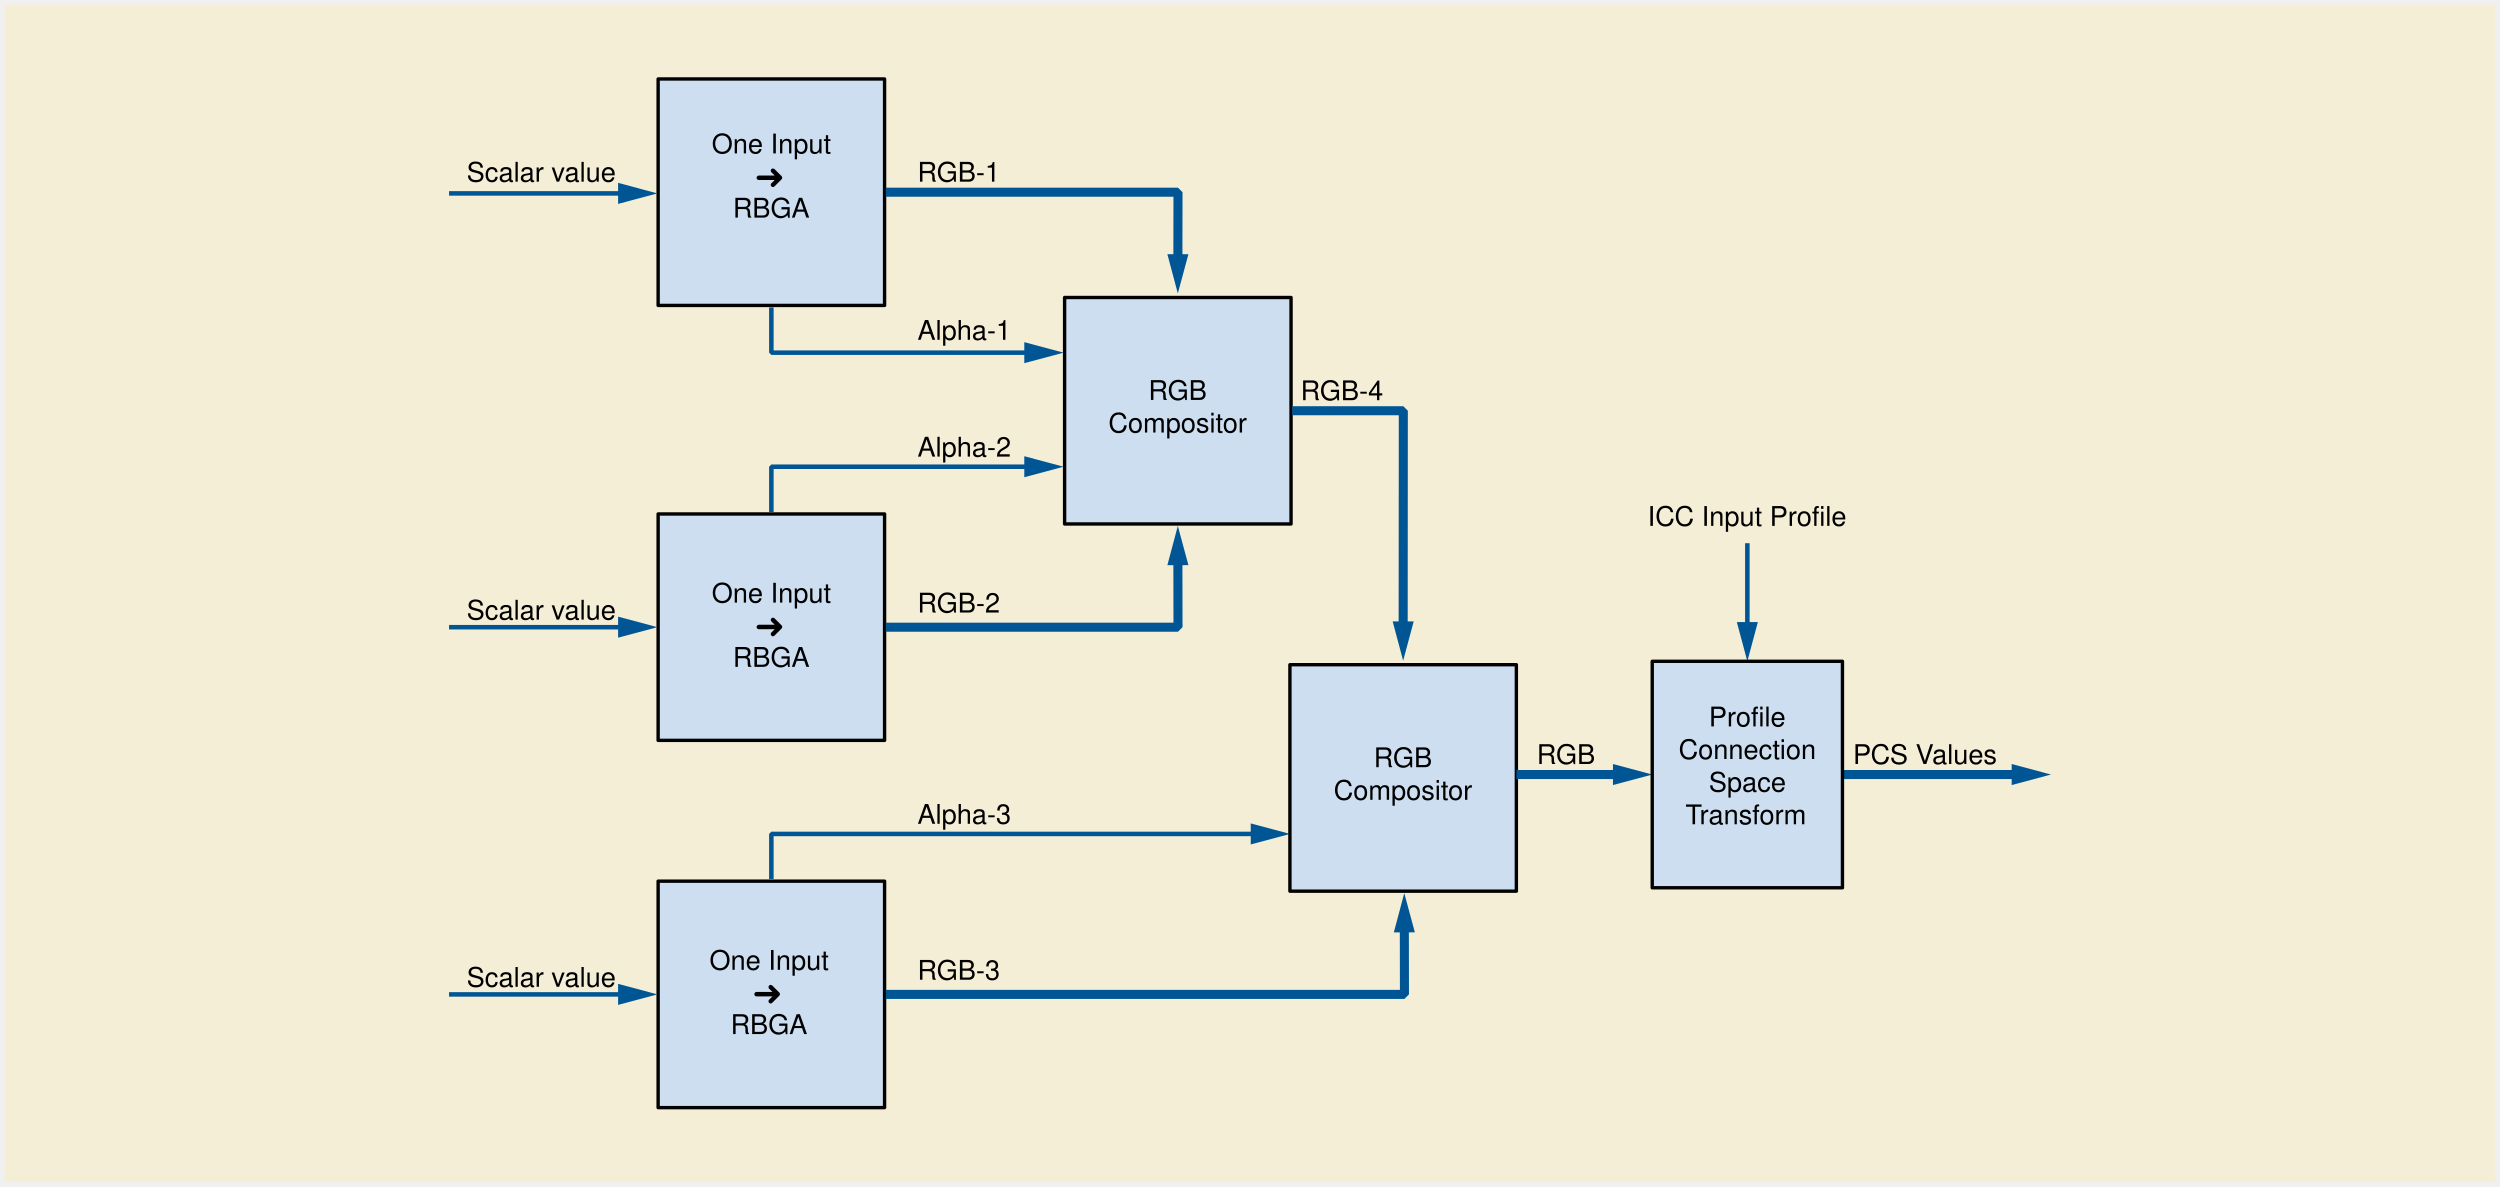
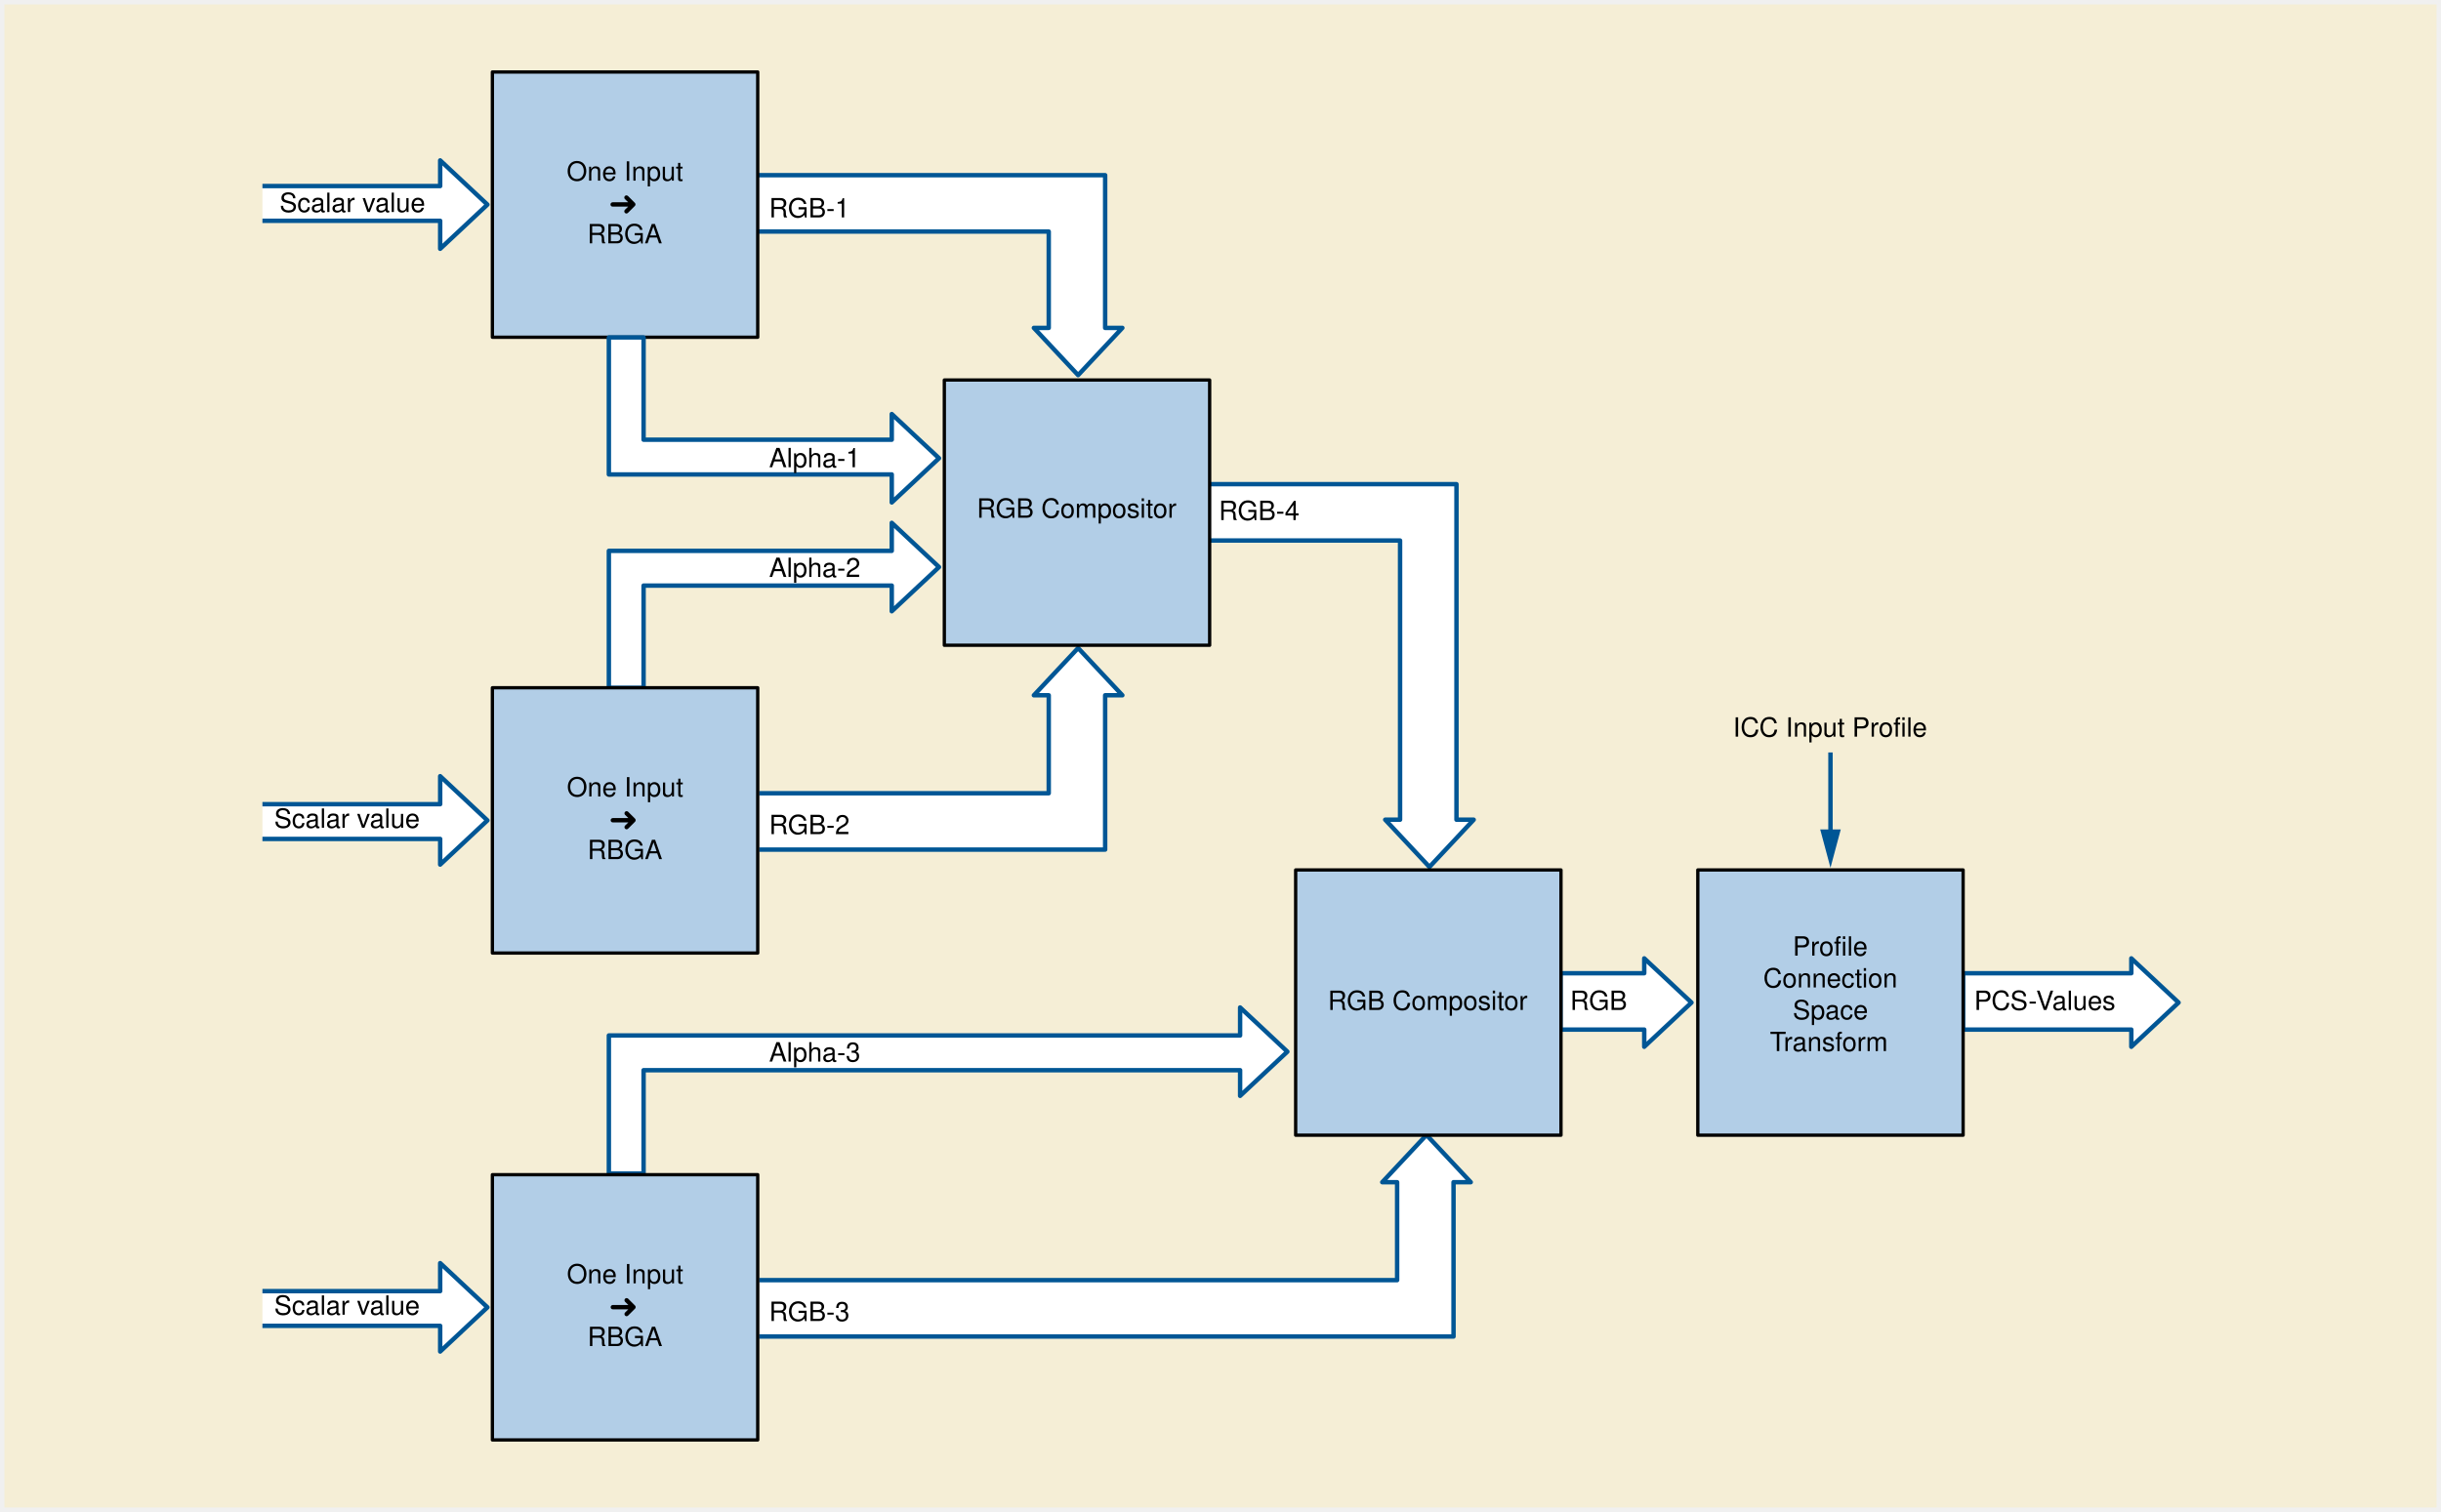
- <svg xmlns="http://www.w3.org/2000/svg" version="1.1" id="Layer_1" x="0px" y="0px" width="552px" height="262px" viewBox="0 0 552 262" enable-background="new 0 0 552 262" xml:space="preserve">
+ <svg xmlns="http://www.w3.org/2000/svg" version="1.1" id="Layer_1" x="0px" y="0px" width="552px" height="342px" viewBox="0 0 552 342" enable-background="new 0 0 552 342" xml:space="preserve">
  <defs>
    <style type="text/css">
	text {
	  font-family: Helvetica, Verdana, ArialUnicodeMS, san-serif
	}
	</style>
  </defs>
  <g>
   </g>
  <g>
-     <rect x="1" y="1" fill="#F5EED6" width="550" height="260" />
+     <rect x="1" y="1" fill="#F5EED6" width="550" height="340" />
    <g>
-       <rect x="145.314" y="17.441" fill="#CCDEF0" stroke="#010101" stroke-width="0.75" stroke-linecap="round" stroke-linejoin="round" stroke-miterlimit="1" width="50" height="50" />
+       <polygon fill="#FFFFFF" stroke="#005695" stroke-linejoin="round" points="352.871,232.896 352.871,220.146 371.824,220.146     371.824,216.785 382.512,226.785 371.824,236.785 371.824,232.896   " />
+       <polygon fill="#FFFFFF" stroke="#005695" stroke-linejoin="round" points="443.929,232.896 443.929,220.146 481.97,220.146     481.97,216.785 492.657,226.785 481.97,236.785 481.97,232.896   " />
      <g>
-         <text transform="matrix(1 0 0 1 157.1382 33.8696)">
+         <text transform="matrix(1 0 0 1 355.0498 228.4512)" font-size="6">RGB</text>
+       </g>
+       <rect x="383.936" y="196.785" fill="#B2CEE7" stroke="#010101" stroke-width="0.75" stroke-linecap="round" stroke-linejoin="round" stroke-miterlimit="1" width="60" height="60" />
+       <g>
+         <text transform="matrix(1 0 0 1 391.8984 166.6279)" font-size="6">ICC Input Profile</text>
+       </g>
+       <g>
+         <g>
+           <line fill="none" stroke="#005695" stroke-miterlimit="1" x1="413.939" y1="170.212" x2="413.939" y2="189.205" />
+           <g>
+             <polygon fill="#005695" points="411.615,187.62 413.939,196.293 416.264,187.62      " />
+           </g>
+         </g>
+       </g>
+       <rect x="396.943" y="211.875" fill="none" width="34" height="29.82" />
+       <text transform="matrix(1 0 0 1 405.4033 216.1602)">
+         <tspan x="0" y="0" font-size="6">Profile </tspan>
+         <tspan x="-6.674" y="7.199" font-size="6">Connection </tspan>
+         <tspan x="-0.003" y="14.399" font-size="6">Space </tspan>
+         <tspan x="-5.165" y="21.6" font-size="6">Transform</tspan>
+       </text>
+       <g>
+         <text transform="matrix(1 0 0 1 446.4248 228.4512)" font-size="6">PCS-Values</text>
+       </g>
+       <polyline fill="#FFFFFF" stroke="#005695" stroke-linejoin="round" points="273.774,109.52 329.363,109.52 329.363,185.418     333.258,185.418 323.25,196.105 313.244,185.418 316.607,185.418 316.607,122.271 273.774,122.271   " />
+       <polyline fill="#FFFFFF" stroke="#005695" stroke-linejoin="round" points="171.675,192.182 249.915,192.182 249.915,157.273     253.809,157.273 243.801,146.585 233.795,157.273 237.159,157.273 237.159,179.432 171.675,179.432   " />
+       <polyline fill="#FFFFFF" stroke="#005695" stroke-linejoin="round" points="171.43,39.628 249.915,39.628 249.915,74.169     253.809,74.169 243.801,84.857 233.795,74.169 237.159,74.169 237.159,52.379 171.43,52.379   " />
+       <path fill="#FFFFFF" stroke="#005695" stroke-linejoin="round" d="M137.684,104.836" />
+       <polyline fill="#FFFFFF" stroke="#005695" stroke-linejoin="round" points="59.344,42.088 99.54,42.088 99.54,36.28     110.226,46.28 99.54,56.28 99.54,49.944 59.344,49.944   " />
+       <path fill="#FFFFFF" stroke="#005695" stroke-linejoin="round" d="M137.684,122.123" />
+       <polyline fill="#FFFFFF" stroke="#005695" stroke-linejoin="round" points="59.344,189.766 99.54,189.766 99.54,195.574     110.226,185.576 99.54,175.574 99.54,181.91 59.344,181.91   " />
+       <path fill="#FFFFFF" stroke="#005695" stroke-linejoin="round" d="M319.219,289.928" />
+       <polyline fill="#FFFFFF" stroke="#005695" stroke-linejoin="round" points="171.675,302.324 328.697,302.324 328.697,267.416     332.592,267.416 322.582,256.729 312.578,267.416 315.941,267.416 315.941,289.574 171.675,289.574   " />
+       <path fill="#FFFFFF" stroke="#005695" stroke-linejoin="round" d="M137.684,237.896" />
+       <polyline fill="#FFFFFF" stroke="#005695" stroke-linejoin="round" points="59.344,299.91 99.54,299.91 99.54,305.719     110.226,295.719 99.54,285.719 99.54,292.055 59.344,292.055   " />
+       <polygon fill="#FFFFFF" stroke="#005695" stroke-linejoin="round" points="137.684,265.459 137.684,234.225 280.434,234.225     280.434,227.889 291.126,237.891 280.434,247.889 280.434,242.08 145.539,242.08 145.539,265.459   " />
+       <g>
+         <text transform="matrix(1 0 0 1 63.2188 47.9507)" font-size="6">Scalar value</text>
+       </g>
+       <g>
+         <text transform="matrix(1 0 0 1 173.9048 49.1748)" font-size="6">RGB-1</text>
+       </g>
+       <rect x="111.348" y="16.281" fill="#B2CEE7" stroke="#010101" stroke-width="0.75" stroke-linecap="round" stroke-linejoin="round" stroke-miterlimit="1" width="60" height="60" />
+       <g>
+         <text transform="matrix(1 0 0 1 128.1304 40.8604)">
          <tspan x="0" y="0" font-size="6">One Input</tspan>
          <tspan x="9.469" y="7.891" font-size="8">➜</tspan>
          <tspan x="4.674" y="14.181" font-size="6">RBGA</tspan>
        </text>
      </g>
      <g>
-         <text transform="matrix(1 0 0 1 202.5684 40.1143)" font-size="6">RGB-1</text>
+         <text transform="matrix(1 0 0 1 61.9946 187.2461)" font-size="6">Scalar value</text>
      </g>
      <g>
-         <text transform="matrix(1 0 0 1 202.5742 75.0303)" font-size="6">Alpha-1</text>
+         <text transform="matrix(1 0 0 1 173.9048 188.6787)" font-size="6">RGB-2</text>
+       </g>
+       <polygon fill="#FFFFFF" stroke="#005695" stroke-linejoin="round" points="137.684,76.329 137.684,107.319 201.661,107.319     201.661,113.655 212.348,103.653 201.661,93.655 201.661,99.463 145.539,99.463 145.539,76.329   " />
+       <polygon fill="#FFFFFF" stroke="#005695" stroke-linejoin="round" points="137.684,155.594 137.684,124.605 201.661,124.605     201.661,118.269 212.348,128.271 201.661,138.269 201.661,132.46 145.539,132.46 145.539,155.594   " />
+       <g>
+         <text transform="matrix(1 0 0 1 173.9106 105.6953)" font-size="6">Alpha-1</text>
      </g>
      <g>
-         <g>
-           <line fill="none" stroke="#005695" stroke-miterlimit="1" x1="99.148" y1="42.701" x2="138.061" y2="42.701" />
-           <g>
-             <polygon fill="#005695" points="136.476,45.025 145.148,42.701 136.476,40.377      " />
-           </g>
-         </g>
+         <text transform="matrix(1 0 0 1 173.9106 130.5142)" font-size="6">Alpha-2</text>
      </g>
+       <rect x="111.348" y="155.575" fill="#B2CEE7" stroke="#010101" stroke-width="0.75" stroke-linecap="round" stroke-linejoin="round" stroke-miterlimit="1" width="60" height="60" />
      <g>
-         <text transform="matrix(1 0 0 1 103.0347 40.1143)" font-size="6">Scalar value</text>
-       </g>
-       <g>
-         <g>
-           <polyline fill="none" stroke="#005695" stroke-miterlimit="1" points="170.314,67.868 170.314,77.868 227.749,77.868     " />
-           <g>
-             <polygon fill="#005695" points="226.163,80.192 234.836,77.868 226.163,75.544      " />
-           </g>
-         </g>
-       </g>
-       <rect x="145.314" y="113.48" fill="#CCDEF0" stroke="#010101" stroke-width="0.75" stroke-linecap="round" stroke-linejoin="round" stroke-miterlimit="1" width="50" height="50" />
-       <g>
-         <text transform="matrix(1 0 0 1 157.1382 133.0537)">
+         <text transform="matrix(1 0 0 1 128.1704 180.1543)">
          <tspan x="0" y="0" font-size="6">One Input</tspan>
          <tspan x="9.469" y="7.891" font-size="8">➜</tspan>
-           <tspan x="4.674" y="14.181" font-size="6">RBGA</tspan>
+           <tspan x="4.674" y="14.182" font-size="6">RBGA</tspan>
        </text>
      </g>
      <g>
-         <text transform="matrix(1 0 0 1 202.5684 135.2529)" font-size="6">RGB-2</text>
+         <text transform="matrix(1 0 0 1 275.6094 117.6367)" font-size="6">RGB-4</text>
+       </g>
+       <rect x="213.547" y="85.962" fill="#B2CEE7" stroke="#010101" stroke-width="0.75" stroke-linecap="round" stroke-linejoin="round" stroke-miterlimit="1" width="60" height="60" />
+       <rect x="292.996" y="196.785" fill="#B2CEE7" stroke="#010101" stroke-width="0.75" stroke-linecap="round" stroke-linejoin="round" stroke-miterlimit="1" width="60" height="60" />
+       <g>
+         <text transform="matrix(1 0 0 1 300.2705 228.4551)" font-size="6">RGB Compositor</text>
      </g>
      <g>
-         <text transform="matrix(1 0 0 1 202.5742 100.8174)" font-size="6">Alpha-2</text>
+         <text transform="matrix(1 0 0 1 61.9946 297.3896)" font-size="6">Scalar value</text>
      </g>
      <g>
-         <g>
-           <line fill="none" stroke="#005695" stroke-miterlimit="1" x1="99.148" y1="138.48" x2="138.061" y2="138.48" />
-           <g>
-             <polygon fill="#005695" points="136.476,140.805 145.148,138.48 136.476,136.156      " />
-           </g>
-         </g>
+         <text transform="matrix(1 0 0 1 173.9048 298.8096)" font-size="6">RGB-3</text>
      </g>
      <g>
-         <text transform="matrix(1 0 0 1 103.0347 136.8037)" font-size="6">Scalar value</text>
+         <text transform="matrix(1 0 0 1 173.9106 240.1211)" font-size="6">Alpha-3</text>
      </g>
+       <rect x="111.348" y="265.719" fill="#B2CEE7" stroke="#010101" stroke-width="0.75" stroke-linecap="round" stroke-linejoin="round" stroke-miterlimit="1" width="60" height="60" />
      <g>
-         <g>
-           <polyline fill="none" stroke="#005695" stroke-miterlimit="1" points="170.314,113.053 170.314,103.053 227.749,103.053     " />
-           <g>
-             <polygon fill="#005695" points="226.163,105.377 234.836,103.053 226.163,100.729      " />
-           </g>
-         </g>
-       </g>
-       <g>
-         <g>
-           <polyline fill="none" stroke="#005695" stroke-width="2" stroke-miterlimit="1" points="195.586,138.48 260.102,138.48       260.076,123.206     " />
-           <g>
-             <polygon fill="#005695" points="262.403,124.787 260.064,116.118 257.754,124.794      " />
-           </g>
-         </g>
-       </g>
-       <g>
-         <g>
-           <polyline fill="none" stroke="#005695" stroke-width="2" stroke-miterlimit="1" points="195.586,42.441 260.102,42.441       260.076,57.716     " />
-           <g>
-             <polygon fill="#005695" points="257.754,56.127 260.064,64.804 262.403,56.135      " />
-           </g>
-         </g>
-       </g>
-       <rect x="235.064" y="65.691" fill="#CCDEF0" stroke="#010101" stroke-width="0.75" stroke-linecap="round" stroke-linejoin="round" stroke-miterlimit="1" width="50" height="50" />
-       <g>
-         <text transform="matrix(1 0 0 1 287.168 88.3643)" font-size="6">RGB-4</text>
-       </g>
-       <rect x="145.314" y="194.559" fill="#CCDEF0" stroke="#010101" stroke-width="0.75" stroke-linecap="round" stroke-linejoin="round" stroke-miterlimit="1" width="50" height="50" />
-       <g>
-         <text transform="matrix(1 0 0 1 156.6372 214.1318)">
+         <text transform="matrix(1 0 0 1 128.1704 290.2988)">
          <tspan x="0" y="0" font-size="6">One Input</tspan>
          <tspan x="9.469" y="7.891" font-size="8">➜</tspan>
-           <tspan x="4.674" y="14.181" font-size="6">RBGA</tspan>
+           <tspan x="4.674" y="14.182" font-size="6">RBGA</tspan>
        </text>
      </g>
-       <g>
-         <text transform="matrix(1 0 0 1 202.5684 216.3311)" font-size="6">RGB-3</text>
-       </g>
-       <g>
-         <text transform="matrix(1 0 0 1 202.5742 181.8955)" font-size="6">Alpha-3</text>
-       </g>
-       <g>
-         <g>
-           <line fill="none" stroke="#005695" stroke-miterlimit="1" x1="99.148" y1="219.559" x2="138.061" y2="219.559" />
-           <g>
-             <polygon fill="#005695" points="136.476,221.883 145.148,219.559 136.476,217.234      " />
-           </g>
-         </g>
-       </g>
-       <g>
-         <text transform="matrix(1 0 0 1 103.0347 217.8818)" font-size="6">Scalar value</text>
-       </g>
-       <g>
-         <g>
-           <polyline fill="none" stroke="#005695" stroke-miterlimit="1" points="170.314,194.131 170.314,184.131 277.748,184.131     " />
-           <g>
-             <polygon fill="#005695" points="276.163,186.455 284.836,184.131 276.163,181.807      " />
-           </g>
-         </g>
-       </g>
-       <g>
-         <g>
-           <polyline fill="none" stroke="#005695" stroke-width="2" stroke-miterlimit="1" points="195.586,219.559 310.102,219.559       310.076,204.284     " />
-           <g>
-             <polygon fill="#005695" points="312.403,205.865 310.064,197.196 307.755,205.873      " />
-           </g>
-         </g>
-       </g>
-       <g>
-         <g>
-           <polyline fill="none" stroke="#005695" stroke-width="2" stroke-miterlimit="1" points="285.336,90.691 309.852,90.691       309.819,138.794     " />
-           <g>
-             <polygon fill="#005695" points="307.496,137.208 309.814,145.882 312.145,137.211      " />
-           </g>
-         </g>
-       </g>
-       <rect x="284.814" y="146.77" fill="#CCDEF0" stroke="#010101" stroke-width="0.75" stroke-linecap="round" stroke-linejoin="round" stroke-miterlimit="1" width="50" height="50" />
-       <g>
-         <text transform="matrix(1 0 0 1 363.8047 116.1113)" font-size="6">ICC Input Profile</text>
-       </g>
-       <g>
-         <g>
-           <line fill="none" stroke="#005695" stroke-miterlimit="1" x1="385.814" y1="119.938" x2="385.814" y2="138.93" />
-           <g>
-             <polygon fill="#005695" points="383.49,137.345 385.814,146.018 388.139,137.345      " />
-           </g>
-         </g>
-       </g>
-       <g>
-         <text transform="matrix(1 0 0 1 339.3145 168.6895)" font-size="6">RGB</text>
-       </g>
-       <g>
-         <g>
-           <line fill="none" stroke="#005695" stroke-width="2" stroke-miterlimit="1" x1="334.814" y1="171.017" x2="357.727" y2="171.017" />
-           <g>
-             <polygon fill="#005695" points="356.142,173.341 364.814,171.017 356.142,168.692      " />
-           </g>
-         </g>
-       </g>
-       <g>
-         <text transform="matrix(1 0 0 1 409.1406 168.6895)" font-size="6">PCS Values</text>
-       </g>
-       <g>
-         <g>
-           <line fill="none" stroke="#005695" stroke-width="2" stroke-miterlimit="1" x1="406.814" y1="171.017" x2="445.764" y2="171.017" />
-           <g>
-             <polygon fill="#005695" points="444.179,173.341 452.852,171.017 444.179,168.692      " />
-           </g>
-         </g>
-       </g>
-       <rect x="237.564" y="84.017" fill="none" width="45" height="13.349" />
-       <text transform="matrix(1 0 0 1 253.563 88.3052)">
-         <tspan x="0" y="0" font-size="6">RGB </tspan>
-         <tspan x="-8.837" y="7.2" font-size="6">Compositor</tspan>
-       </text>
-       <rect x="287.314" y="165.107" fill="none" width="45" height="13.324" />
-       <text transform="matrix(1 0 0 1 303.3135 169.3955)">
-         <tspan x="0" y="0" font-size="6">RGB </tspan>
-         <tspan x="-8.837" y="7.2" font-size="6">Compositor</tspan>
-       </text>
-       <rect x="364.814" y="146.017" fill="#CCDEF0" stroke="#010101" stroke-width="0.75" stroke-linecap="round" stroke-linejoin="round" stroke-miterlimit="1" width="42" height="50" />
-       <rect x="368.814" y="156.106" fill="none" width="34" height="29.82" />
-       <text transform="matrix(1 0 0 1 377.3105 160.3945)">
-         <tspan x="0" y="0" font-size="6">Profile </tspan>
-         <tspan x="-6.674" y="7.2" font-size="6">Connection </tspan>
-         <tspan x="-0.003" y="14.4" font-size="6">Space </tspan>
-         <tspan x="-5.165" y="21.6" font-size="6">Transform</tspan>
-       </text>
+       <rect x="213.213" y="112.812" fill="none" width="60.668" height="6.3" />
+       <text transform="matrix(1 0 0 1 220.8745 117.1074)" font-size="6">RGB Compositor</text>
    </g>
  </g>
</svg>
